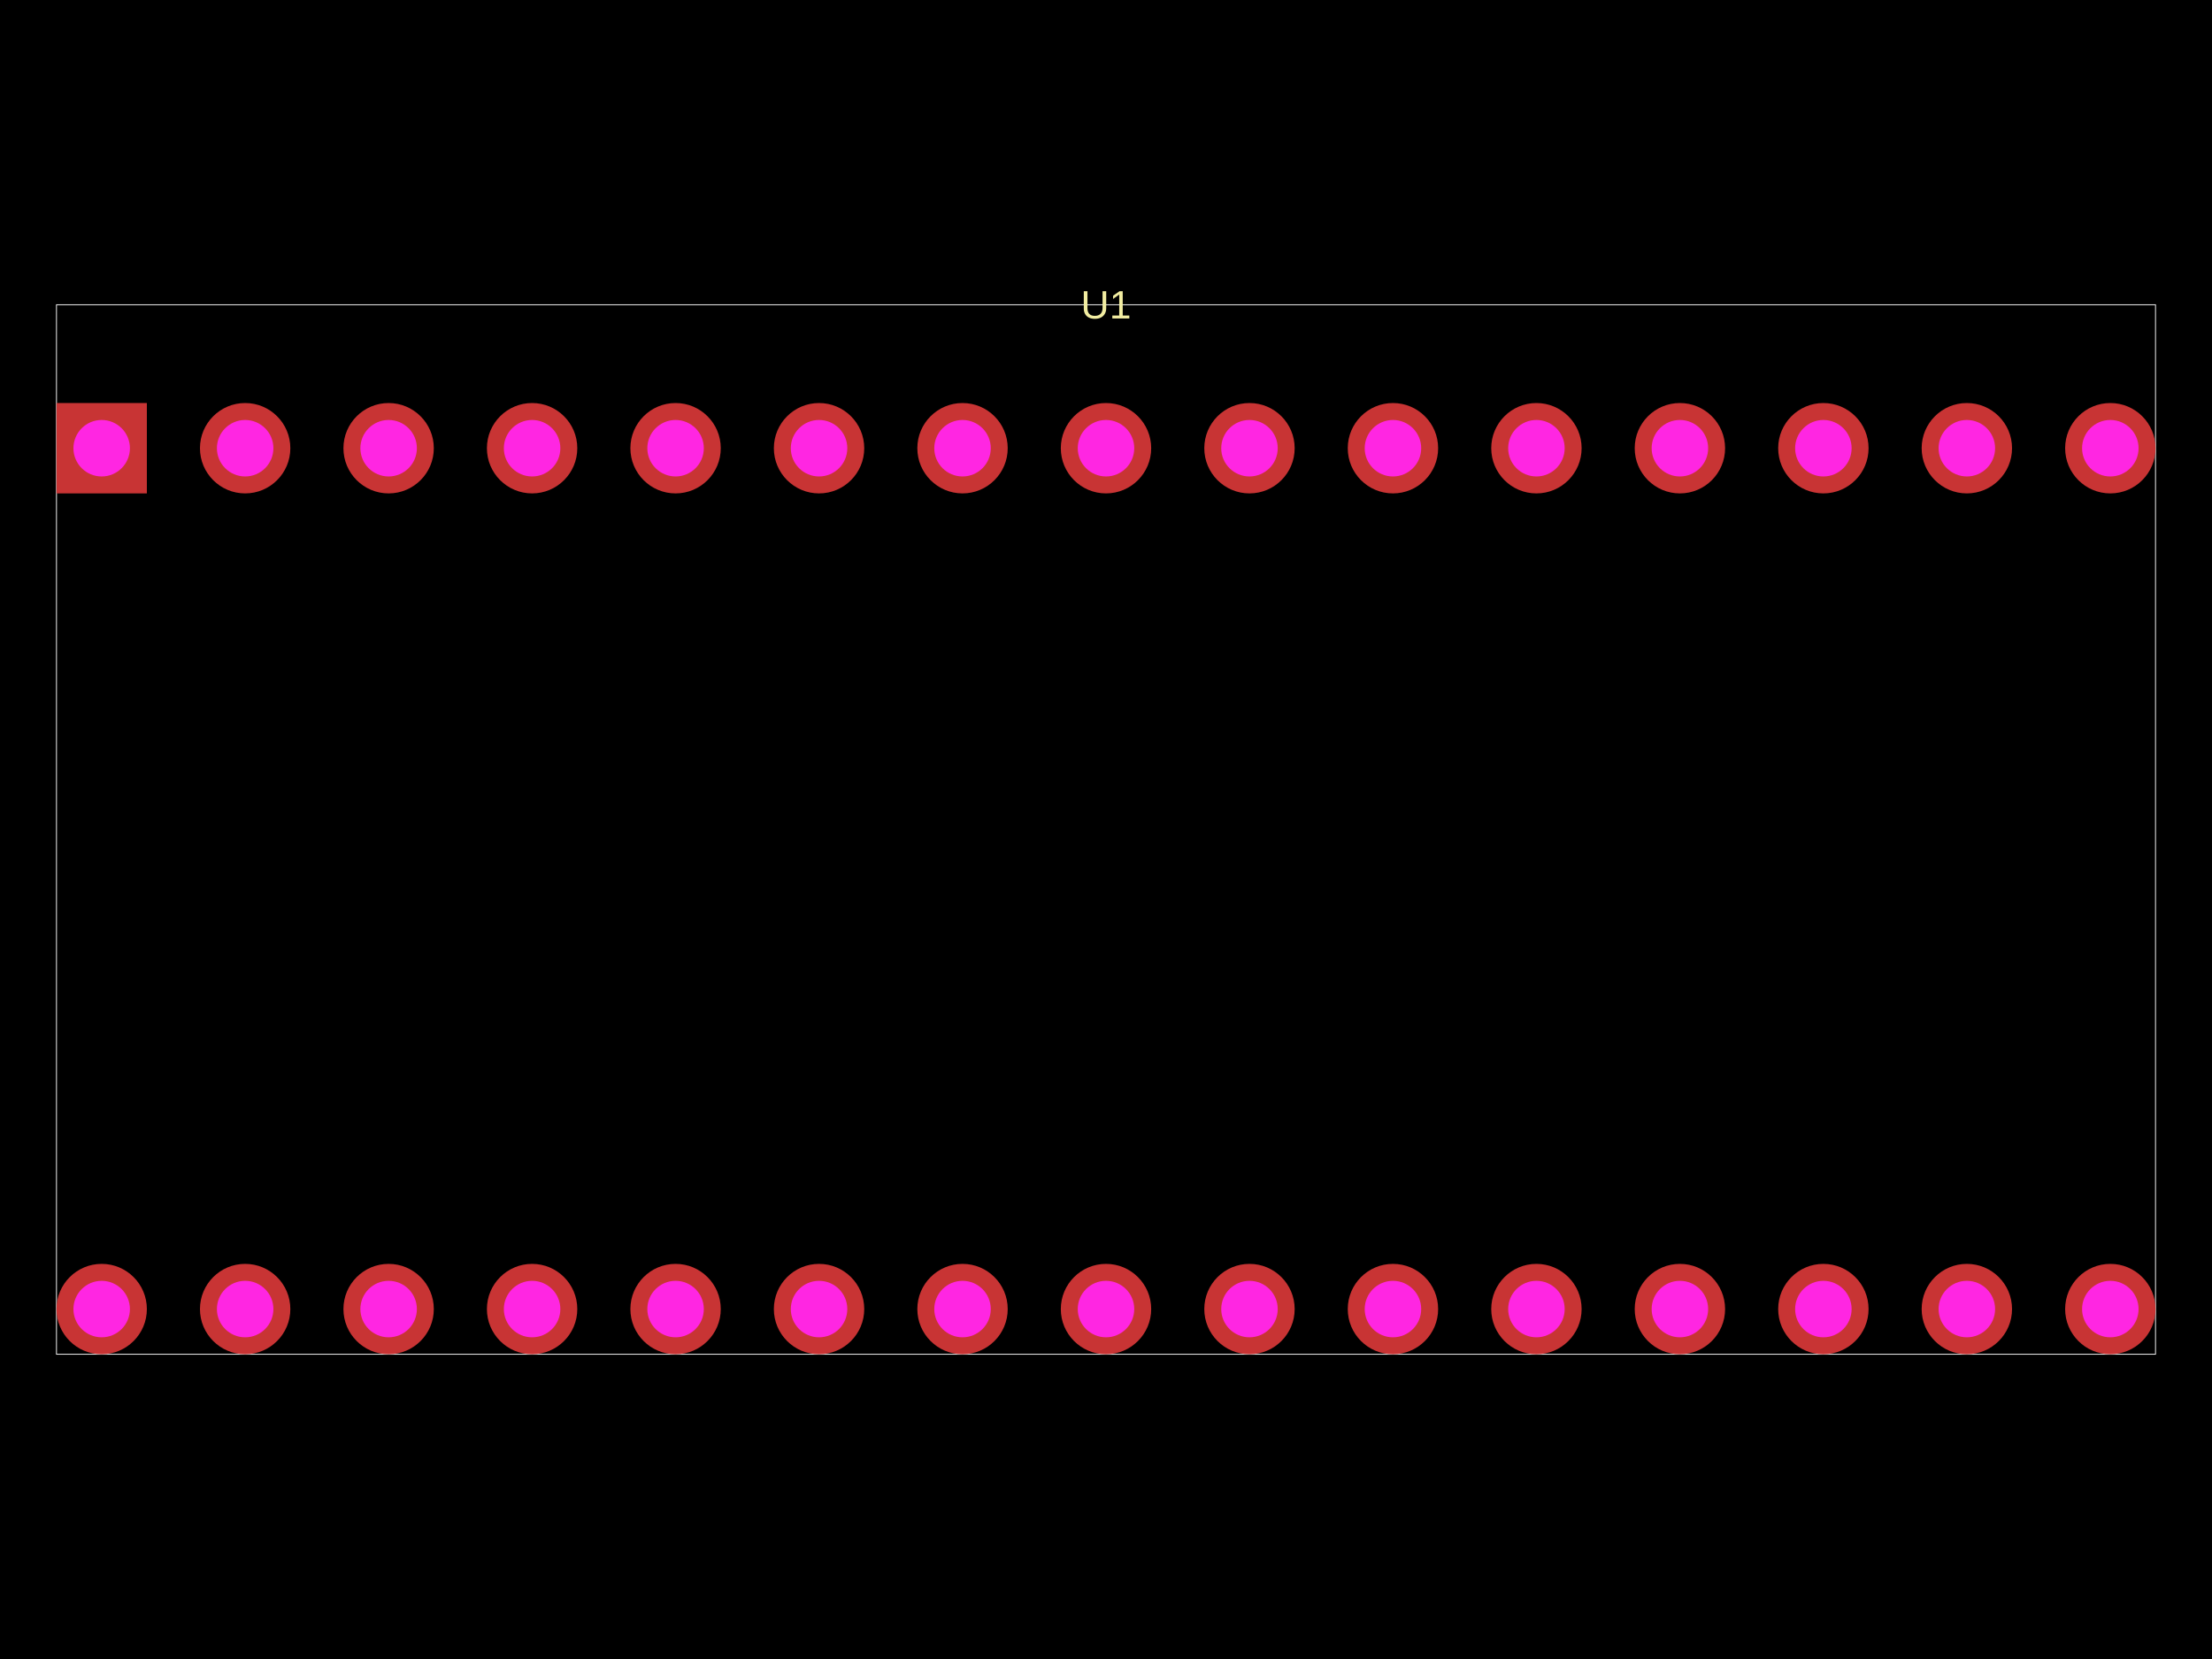
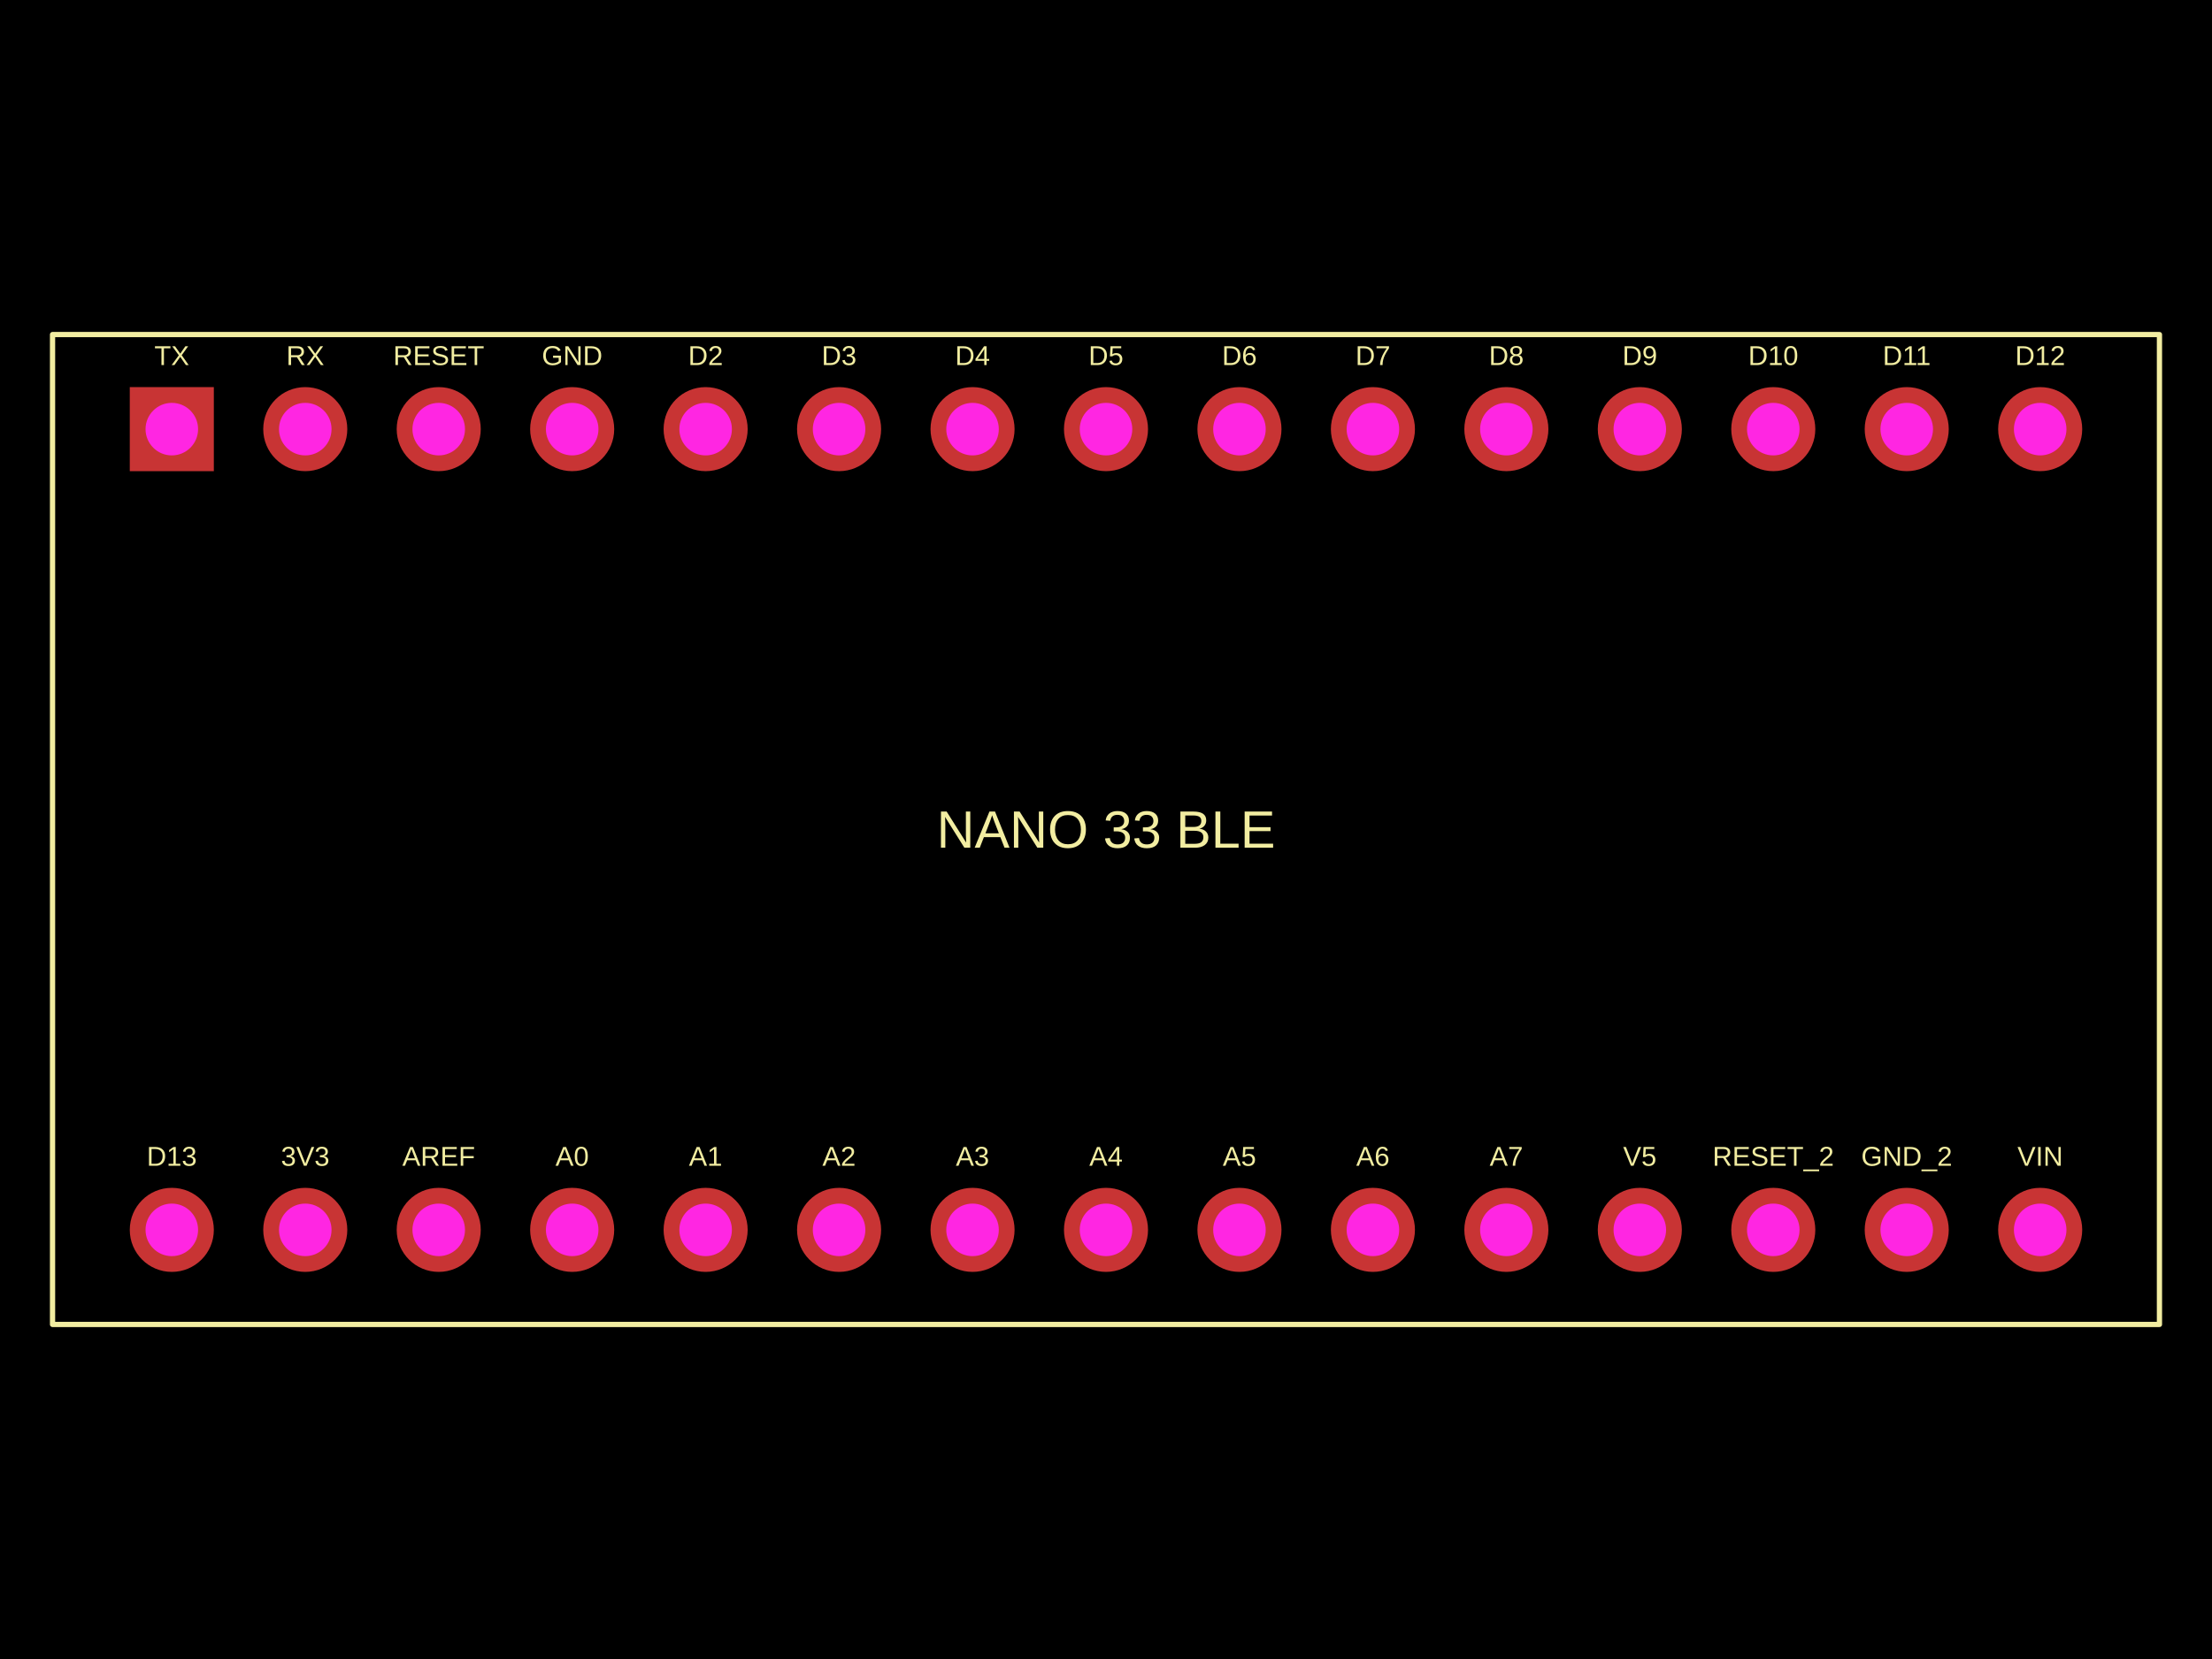
- <svg xmlns="http://www.w3.org/2000/svg" width="800" height="600" data-software-used-string="@tscircuit/core@0.0.1565">
+ <svg xmlns="http://www.w3.org/2000/svg" width="800" height="600" data-software-used-string="@tscircuit/core@0.0.1580">
  <style />
  <rect class="boundary" x="0" y="0" fill="#000" width="800" height="600" data-type="pcb_background" data-pcb-layer="global" />
-   <rect class="pcb-boundary" fill="none" stroke="#fff" stroke-width="0.3" x="20.429" y="110.215" width="759.142" height="379.571" data-type="pcb_boundary" data-pcb-layer="global" />
-   <text x="0" y="0" dx="0" dy="0" fill="#f2eda1" font-family="Arial, sans-serif" font-size="14.3" text-anchor="middle" dominant-baseline="central" transform="matrix(1,0,0,1,400,110.2145)" class="pcb-silkscreen-text pcb-silkscreen-top" data-pcb-silkscreen-text-id="pcb_silkscreen_text_0" stroke="none" data-type="pcb_silkscreen_text" data-pcb-layer="top">U1</text>
+   <rect class="pcb-boundary" fill="none" stroke="#fff" stroke-width="0.3" x="19.002" y="120.998" width="761.995" height="358.005" data-type="pcb_boundary" data-pcb-layer="global" />
+   <text x="0" y="0" dx="0" dy="0" fill="#f2eda1" font-family="Arial, sans-serif" font-size="9.881" text-anchor="middle" dominant-baseline="central" transform="matrix(1,0,0,1,62.13777,128.5986)" class="pcb-silkscreen-text pcb-silkscreen-top" data-pcb-silkscreen-text-id="pcb_silkscreen_text_0" stroke="none" data-type="pcb_silkscreen_text" data-pcb-layer="top">TX</text>
+   <text x="0" y="0" dx="0" dy="0" fill="#f2eda1" font-family="Arial, sans-serif" font-size="9.881" text-anchor="middle" dominant-baseline="central" transform="matrix(1,0,0,1,110.4038,128.5986)" class="pcb-silkscreen-text pcb-silkscreen-top" data-pcb-silkscreen-text-id="pcb_silkscreen_text_1" stroke="none" data-type="pcb_silkscreen_text" data-pcb-layer="top">RX</text>
+   <text x="0" y="0" dx="0" dy="0" fill="#f2eda1" font-family="Arial, sans-serif" font-size="9.881" text-anchor="middle" dominant-baseline="central" transform="matrix(1,0,0,1,158.6698,128.5986)" class="pcb-silkscreen-text pcb-silkscreen-top" data-pcb-silkscreen-text-id="pcb_silkscreen_text_2" stroke="none" data-type="pcb_silkscreen_text" data-pcb-layer="top">RESET</text>
+   <text x="0" y="0" dx="0" dy="0" fill="#f2eda1" font-family="Arial, sans-serif" font-size="9.881" text-anchor="middle" dominant-baseline="central" transform="matrix(1,0,0,1,206.9359,128.5986)" class="pcb-silkscreen-text pcb-silkscreen-top" data-pcb-silkscreen-text-id="pcb_silkscreen_text_3" stroke="none" data-type="pcb_silkscreen_text" data-pcb-layer="top">GND</text>
+   <text x="0" y="0" dx="0" dy="0" fill="#f2eda1" font-family="Arial, sans-serif" font-size="9.881" text-anchor="middle" dominant-baseline="central" transform="matrix(1,0,0,1,255.2019,128.5986)" class="pcb-silkscreen-text pcb-silkscreen-top" data-pcb-silkscreen-text-id="pcb_silkscreen_text_4" stroke="none" data-type="pcb_silkscreen_text" data-pcb-layer="top">D2</text>
+   <text x="0" y="0" dx="0" dy="0" fill="#f2eda1" font-family="Arial, sans-serif" font-size="9.881" text-anchor="middle" dominant-baseline="central" transform="matrix(1,0,0,1,303.4679,128.5986)" class="pcb-silkscreen-text pcb-silkscreen-top" data-pcb-silkscreen-text-id="pcb_silkscreen_text_5" stroke="none" data-type="pcb_silkscreen_text" data-pcb-layer="top">D3</text>
+   <text x="0" y="0" dx="0" dy="0" fill="#f2eda1" font-family="Arial, sans-serif" font-size="9.881" text-anchor="middle" dominant-baseline="central" transform="matrix(1,0,0,1,351.734,128.5986)" class="pcb-silkscreen-text pcb-silkscreen-top" data-pcb-silkscreen-text-id="pcb_silkscreen_text_6" stroke="none" data-type="pcb_silkscreen_text" data-pcb-layer="top">D4</text>
+   <text x="0" y="0" dx="0" dy="0" fill="#f2eda1" font-family="Arial, sans-serif" font-size="9.881" text-anchor="middle" dominant-baseline="central" transform="matrix(1,0,0,1,400,128.5986)" class="pcb-silkscreen-text pcb-silkscreen-top" data-pcb-silkscreen-text-id="pcb_silkscreen_text_7" stroke="none" data-type="pcb_silkscreen_text" data-pcb-layer="top">D5</text>
+   <text x="0" y="0" dx="0" dy="0" fill="#f2eda1" font-family="Arial, sans-serif" font-size="9.881" text-anchor="middle" dominant-baseline="central" transform="matrix(1,0,0,1,448.266,128.5986)" class="pcb-silkscreen-text pcb-silkscreen-top" data-pcb-silkscreen-text-id="pcb_silkscreen_text_8" stroke="none" data-type="pcb_silkscreen_text" data-pcb-layer="top">D6</text>
+   <text x="0" y="0" dx="0" dy="0" fill="#f2eda1" font-family="Arial, sans-serif" font-size="9.881" text-anchor="middle" dominant-baseline="central" transform="matrix(1,0,0,1,496.5321,128.5986)" class="pcb-silkscreen-text pcb-silkscreen-top" data-pcb-silkscreen-text-id="pcb_silkscreen_text_9" stroke="none" data-type="pcb_silkscreen_text" data-pcb-layer="top">D7</text>
+   <text x="0" y="0" dx="0" dy="0" fill="#f2eda1" font-family="Arial, sans-serif" font-size="9.881" text-anchor="middle" dominant-baseline="central" transform="matrix(1,0,0,1,544.7981,128.5986)" class="pcb-silkscreen-text pcb-silkscreen-top" data-pcb-silkscreen-text-id="pcb_silkscreen_text_10" stroke="none" data-type="pcb_silkscreen_text" data-pcb-layer="top">D8</text>
+   <text x="0" y="0" dx="0" dy="0" fill="#f2eda1" font-family="Arial, sans-serif" font-size="9.881" text-anchor="middle" dominant-baseline="central" transform="matrix(1,0,0,1,593.0641,128.5986)" class="pcb-silkscreen-text pcb-silkscreen-top" data-pcb-silkscreen-text-id="pcb_silkscreen_text_11" stroke="none" data-type="pcb_silkscreen_text" data-pcb-layer="top">D9</text>
+   <text x="0" y="0" dx="0" dy="0" fill="#f2eda1" font-family="Arial, sans-serif" font-size="9.881" text-anchor="middle" dominant-baseline="central" transform="matrix(1,0,0,1,641.3302,128.5986)" class="pcb-silkscreen-text pcb-silkscreen-top" data-pcb-silkscreen-text-id="pcb_silkscreen_text_12" stroke="none" data-type="pcb_silkscreen_text" data-pcb-layer="top">D10</text>
+   <text x="0" y="0" dx="0" dy="0" fill="#f2eda1" font-family="Arial, sans-serif" font-size="9.881" text-anchor="middle" dominant-baseline="central" transform="matrix(1,0,0,1,689.5962,128.5986)" class="pcb-silkscreen-text pcb-silkscreen-top" data-pcb-silkscreen-text-id="pcb_silkscreen_text_13" stroke="none" data-type="pcb_silkscreen_text" data-pcb-layer="top">D11</text>
+   <text x="0" y="0" dx="0" dy="0" fill="#f2eda1" font-family="Arial, sans-serif" font-size="9.881" text-anchor="middle" dominant-baseline="central" transform="matrix(1,0,0,1,737.8622,128.5986)" class="pcb-silkscreen-text pcb-silkscreen-top" data-pcb-silkscreen-text-id="pcb_silkscreen_text_14" stroke="none" data-type="pcb_silkscreen_text" data-pcb-layer="top">D12</text>
+   <text x="0" y="0" dx="0" dy="0" fill="#f2eda1" font-family="Arial, sans-serif" font-size="9.881" text-anchor="middle" dominant-baseline="central" transform="matrix(1,0,0,1,62.13777,418.1948)" class="pcb-silkscreen-text pcb-silkscreen-top" data-pcb-silkscreen-text-id="pcb_silkscreen_text_15" stroke="none" data-type="pcb_silkscreen_text" data-pcb-layer="top">D13</text>
+   <text x="0" y="0" dx="0" dy="0" fill="#f2eda1" font-family="Arial, sans-serif" font-size="9.881" text-anchor="middle" dominant-baseline="central" transform="matrix(1,0,0,1,110.4038,418.1948)" class="pcb-silkscreen-text pcb-silkscreen-top" data-pcb-silkscreen-text-id="pcb_silkscreen_text_16" stroke="none" data-type="pcb_silkscreen_text" data-pcb-layer="top">3V3</text>
+   <text x="0" y="0" dx="0" dy="0" fill="#f2eda1" font-family="Arial, sans-serif" font-size="9.881" text-anchor="middle" dominant-baseline="central" transform="matrix(1,0,0,1,158.6698,418.1948)" class="pcb-silkscreen-text pcb-silkscreen-top" data-pcb-silkscreen-text-id="pcb_silkscreen_text_17" stroke="none" data-type="pcb_silkscreen_text" data-pcb-layer="top">AREF</text>
+   <text x="0" y="0" dx="0" dy="0" fill="#f2eda1" font-family="Arial, sans-serif" font-size="9.881" text-anchor="middle" dominant-baseline="central" transform="matrix(1,0,0,1,206.9359,418.1948)" class="pcb-silkscreen-text pcb-silkscreen-top" data-pcb-silkscreen-text-id="pcb_silkscreen_text_18" stroke="none" data-type="pcb_silkscreen_text" data-pcb-layer="top">A0</text>
+   <text x="0" y="0" dx="0" dy="0" fill="#f2eda1" font-family="Arial, sans-serif" font-size="9.881" text-anchor="middle" dominant-baseline="central" transform="matrix(1,0,0,1,255.2019,418.1948)" class="pcb-silkscreen-text pcb-silkscreen-top" data-pcb-silkscreen-text-id="pcb_silkscreen_text_19" stroke="none" data-type="pcb_silkscreen_text" data-pcb-layer="top">A1</text>
+   <text x="0" y="0" dx="0" dy="0" fill="#f2eda1" font-family="Arial, sans-serif" font-size="9.881" text-anchor="middle" dominant-baseline="central" transform="matrix(1,0,0,1,303.4679,418.1948)" class="pcb-silkscreen-text pcb-silkscreen-top" data-pcb-silkscreen-text-id="pcb_silkscreen_text_20" stroke="none" data-type="pcb_silkscreen_text" data-pcb-layer="top">A2</text>
+   <text x="0" y="0" dx="0" dy="0" fill="#f2eda1" font-family="Arial, sans-serif" font-size="9.881" text-anchor="middle" dominant-baseline="central" transform="matrix(1,0,0,1,351.734,418.1948)" class="pcb-silkscreen-text pcb-silkscreen-top" data-pcb-silkscreen-text-id="pcb_silkscreen_text_21" stroke="none" data-type="pcb_silkscreen_text" data-pcb-layer="top">A3</text>
+   <text x="0" y="0" dx="0" dy="0" fill="#f2eda1" font-family="Arial, sans-serif" font-size="9.881" text-anchor="middle" dominant-baseline="central" transform="matrix(1,0,0,1,400,418.1948)" class="pcb-silkscreen-text pcb-silkscreen-top" data-pcb-silkscreen-text-id="pcb_silkscreen_text_22" stroke="none" data-type="pcb_silkscreen_text" data-pcb-layer="top">A4</text>
+   <text x="0" y="0" dx="0" dy="0" fill="#f2eda1" font-family="Arial, sans-serif" font-size="9.881" text-anchor="middle" dominant-baseline="central" transform="matrix(1,0,0,1,448.266,418.1948)" class="pcb-silkscreen-text pcb-silkscreen-top" data-pcb-silkscreen-text-id="pcb_silkscreen_text_23" stroke="none" data-type="pcb_silkscreen_text" data-pcb-layer="top">A5</text>
+   <text x="0" y="0" dx="0" dy="0" fill="#f2eda1" font-family="Arial, sans-serif" font-size="9.881" text-anchor="middle" dominant-baseline="central" transform="matrix(1,0,0,1,496.5321,418.1948)" class="pcb-silkscreen-text pcb-silkscreen-top" data-pcb-silkscreen-text-id="pcb_silkscreen_text_24" stroke="none" data-type="pcb_silkscreen_text" data-pcb-layer="top">A6</text>
+   <text x="0" y="0" dx="0" dy="0" fill="#f2eda1" font-family="Arial, sans-serif" font-size="9.881" text-anchor="middle" dominant-baseline="central" transform="matrix(1,0,0,1,544.7981,418.1948)" class="pcb-silkscreen-text pcb-silkscreen-top" data-pcb-silkscreen-text-id="pcb_silkscreen_text_25" stroke="none" data-type="pcb_silkscreen_text" data-pcb-layer="top">A7</text>
+   <text x="0" y="0" dx="0" dy="0" fill="#f2eda1" font-family="Arial, sans-serif" font-size="9.881" text-anchor="middle" dominant-baseline="central" transform="matrix(1,0,0,1,593.0641,418.1948)" class="pcb-silkscreen-text pcb-silkscreen-top" data-pcb-silkscreen-text-id="pcb_silkscreen_text_26" stroke="none" data-type="pcb_silkscreen_text" data-pcb-layer="top">V5</text>
+   <text x="0" y="0" dx="0" dy="0" fill="#f2eda1" font-family="Arial, sans-serif" font-size="9.881" text-anchor="middle" dominant-baseline="central" transform="matrix(1,0,0,1,641.3302,418.1948)" class="pcb-silkscreen-text pcb-silkscreen-top" data-pcb-silkscreen-text-id="pcb_silkscreen_text_27" stroke="none" data-type="pcb_silkscreen_text" data-pcb-layer="top">RESET_2</text>
+   <text x="0" y="0" dx="0" dy="0" fill="#f2eda1" font-family="Arial, sans-serif" font-size="9.881" text-anchor="middle" dominant-baseline="central" transform="matrix(1,0,0,1,689.5962,418.1948)" class="pcb-silkscreen-text pcb-silkscreen-top" data-pcb-silkscreen-text-id="pcb_silkscreen_text_28" stroke="none" data-type="pcb_silkscreen_text" data-pcb-layer="top">GND_2</text>
+   <text x="0" y="0" dx="0" dy="0" fill="#f2eda1" font-family="Arial, sans-serif" font-size="9.881" text-anchor="middle" dominant-baseline="central" transform="matrix(1,0,0,1,737.8622,418.1948)" class="pcb-silkscreen-text pcb-silkscreen-top" data-pcb-silkscreen-text-id="pcb_silkscreen_text_29" stroke="none" data-type="pcb_silkscreen_text" data-pcb-layer="top">VIN</text>
+   <path class="pcb-silkscreen pcb-silkscreen-top" d="M 19.002 479.002 L 780.998 479.002 L 780.998 120.998 L 19.002 120.998 L 19.002 479.002 Z" fill="none" stroke="#f2eda1" stroke-width="1.9" stroke-linecap="round" stroke-linejoin="round" data-pcb-component-id="pcb_component_0" data-pcb-silkscreen-path-id="pcb_silkscreen_path_0" data-type="pcb_silkscreen_path" data-pcb-layer="top" />
+   <text x="0" y="0" dx="0" dy="0" fill="#f2eda1" font-family="Arial, sans-serif" font-size="19.002" text-anchor="middle" dominant-baseline="central" transform="matrix(1,0,0,1,400,300)" class="pcb-silkscreen-text pcb-silkscreen-top" data-pcb-silkscreen-text-id="pcb_silkscreen_text_30" stroke="none" data-type="pcb_silkscreen_text" data-pcb-layer="top">NANO 33 BLE</text>
  <g data-type="pcb_plated_hole" data-pcb-layer="through" data-pad-name="U1.TX">
-     <rect class="pcb-hole-outer-pad" fill="rgb(200, 52, 52)" x="20.429" y="145.761" width="32.686" height="32.686" data-type="pcb_plated_hole" data-pcb-layer="top" />
-     <circle class="pcb-hole-inner" fill="#FF26E2" cx="36.772" cy="162.104" r="10.215" data-type="pcb_plated_hole_drill" data-pcb-layer="drill" />
+     <rect class="pcb-hole-outer-pad" fill="rgb(200, 52, 52)" x="46.936" y="140" width="30.404" height="30.404" data-type="pcb_plated_hole" data-pcb-layer="top" />
+     <circle class="pcb-hole-inner" fill="#FF26E2" cx="62.138" cy="155.202" r="9.501" data-type="pcb_plated_hole_drill" data-pcb-layer="drill" />
  </g>
  <g data-type="pcb_plated_hole" data-pcb-layer="through" data-pad-name="U1.RX">
-     <circle class="pcb-hole-outer" fill="rgb(200, 52, 52)" cx="88.662" cy="162.104" r="16.343" data-type="pcb_plated_hole" data-pcb-layer="top" />
-     <circle class="pcb-hole-inner" fill="#FF26E2" cx="88.662" cy="162.104" r="10.215" data-type="pcb_plated_hole_drill" data-pcb-layer="drill" />
+     <circle class="pcb-hole-outer" fill="rgb(200, 52, 52)" cx="110.404" cy="155.202" r="15.202" data-type="pcb_plated_hole" data-pcb-layer="top" />
+     <circle class="pcb-hole-inner" fill="#FF26E2" cx="110.404" cy="155.202" r="9.501" data-type="pcb_plated_hole_drill" data-pcb-layer="drill" />
  </g>
  <g data-type="pcb_plated_hole" data-pcb-layer="through" data-pad-name="U1.RESET">
-     <circle class="pcb-hole-outer" fill="rgb(200, 52, 52)" cx="140.552" cy="162.104" r="16.343" data-type="pcb_plated_hole" data-pcb-layer="top" />
-     <circle class="pcb-hole-inner" fill="#FF26E2" cx="140.552" cy="162.104" r="10.215" data-type="pcb_plated_hole_drill" data-pcb-layer="drill" />
+     <circle class="pcb-hole-outer" fill="rgb(200, 52, 52)" cx="158.67" cy="155.202" r="15.202" data-type="pcb_plated_hole" data-pcb-layer="top" />
+     <circle class="pcb-hole-inner" fill="#FF26E2" cx="158.67" cy="155.202" r="9.501" data-type="pcb_plated_hole_drill" data-pcb-layer="drill" />
  </g>
  <g data-type="pcb_plated_hole" data-pcb-layer="through" data-pad-name="U1.GND">
-     <circle class="pcb-hole-outer" fill="rgb(200, 52, 52)" cx="192.441" cy="162.104" r="16.343" data-type="pcb_plated_hole" data-pcb-layer="top" />
-     <circle class="pcb-hole-inner" fill="#FF26E2" cx="192.441" cy="162.104" r="10.215" data-type="pcb_plated_hole_drill" data-pcb-layer="drill" />
+     <circle class="pcb-hole-outer" fill="rgb(200, 52, 52)" cx="206.936" cy="155.202" r="15.202" data-type="pcb_plated_hole" data-pcb-layer="top" />
+     <circle class="pcb-hole-inner" fill="#FF26E2" cx="206.936" cy="155.202" r="9.501" data-type="pcb_plated_hole_drill" data-pcb-layer="drill" />
  </g>
  <g data-type="pcb_plated_hole" data-pcb-layer="through" data-pad-name="U1.D2">
-     <circle class="pcb-hole-outer" fill="rgb(200, 52, 52)" cx="244.331" cy="162.104" r="16.343" data-type="pcb_plated_hole" data-pcb-layer="top" />
-     <circle class="pcb-hole-inner" fill="#FF26E2" cx="244.331" cy="162.104" r="10.215" data-type="pcb_plated_hole_drill" data-pcb-layer="drill" />
+     <circle class="pcb-hole-outer" fill="rgb(200, 52, 52)" cx="255.202" cy="155.202" r="15.202" data-type="pcb_plated_hole" data-pcb-layer="top" />
+     <circle class="pcb-hole-inner" fill="#FF26E2" cx="255.202" cy="155.202" r="9.501" data-type="pcb_plated_hole_drill" data-pcb-layer="drill" />
  </g>
  <g data-type="pcb_plated_hole" data-pcb-layer="through" data-pad-name="U1.D3">
-     <circle class="pcb-hole-outer" fill="rgb(200, 52, 52)" cx="296.221" cy="162.104" r="16.343" data-type="pcb_plated_hole" data-pcb-layer="top" />
-     <circle class="pcb-hole-inner" fill="#FF26E2" cx="296.221" cy="162.104" r="10.215" data-type="pcb_plated_hole_drill" data-pcb-layer="drill" />
+     <circle class="pcb-hole-outer" fill="rgb(200, 52, 52)" cx="303.468" cy="155.202" r="15.202" data-type="pcb_plated_hole" data-pcb-layer="top" />
+     <circle class="pcb-hole-inner" fill="#FF26E2" cx="303.468" cy="155.202" r="9.501" data-type="pcb_plated_hole_drill" data-pcb-layer="drill" />
  </g>
  <g data-type="pcb_plated_hole" data-pcb-layer="through" data-pad-name="U1.D4">
-     <circle class="pcb-hole-outer" fill="rgb(200, 52, 52)" cx="348.11" cy="162.104" r="16.343" data-type="pcb_plated_hole" data-pcb-layer="top" />
-     <circle class="pcb-hole-inner" fill="#FF26E2" cx="348.11" cy="162.104" r="10.215" data-type="pcb_plated_hole_drill" data-pcb-layer="drill" />
+     <circle class="pcb-hole-outer" fill="rgb(200, 52, 52)" cx="351.734" cy="155.202" r="15.202" data-type="pcb_plated_hole" data-pcb-layer="top" />
+     <circle class="pcb-hole-inner" fill="#FF26E2" cx="351.734" cy="155.202" r="9.501" data-type="pcb_plated_hole_drill" data-pcb-layer="drill" />
  </g>
  <g data-type="pcb_plated_hole" data-pcb-layer="through" data-pad-name="U1.D5">
-     <circle class="pcb-hole-outer" fill="rgb(200, 52, 52)" cx="400" cy="162.104" r="16.343" data-type="pcb_plated_hole" data-pcb-layer="top" />
-     <circle class="pcb-hole-inner" fill="#FF26E2" cx="400" cy="162.104" r="10.215" data-type="pcb_plated_hole_drill" data-pcb-layer="drill" />
+     <circle class="pcb-hole-outer" fill="rgb(200, 52, 52)" cx="400" cy="155.202" r="15.202" data-type="pcb_plated_hole" data-pcb-layer="top" />
+     <circle class="pcb-hole-inner" fill="#FF26E2" cx="400" cy="155.202" r="9.501" data-type="pcb_plated_hole_drill" data-pcb-layer="drill" />
  </g>
  <g data-type="pcb_plated_hole" data-pcb-layer="through" data-pad-name="U1.D6">
-     <circle class="pcb-hole-outer" fill="rgb(200, 52, 52)" cx="451.89" cy="162.104" r="16.343" data-type="pcb_plated_hole" data-pcb-layer="top" />
-     <circle class="pcb-hole-inner" fill="#FF26E2" cx="451.89" cy="162.104" r="10.215" data-type="pcb_plated_hole_drill" data-pcb-layer="drill" />
+     <circle class="pcb-hole-outer" fill="rgb(200, 52, 52)" cx="448.266" cy="155.202" r="15.202" data-type="pcb_plated_hole" data-pcb-layer="top" />
+     <circle class="pcb-hole-inner" fill="#FF26E2" cx="448.266" cy="155.202" r="9.501" data-type="pcb_plated_hole_drill" data-pcb-layer="drill" />
  </g>
  <g data-type="pcb_plated_hole" data-pcb-layer="through" data-pad-name="U1.D7">
-     <circle class="pcb-hole-outer" fill="rgb(200, 52, 52)" cx="503.779" cy="162.104" r="16.343" data-type="pcb_plated_hole" data-pcb-layer="top" />
-     <circle class="pcb-hole-inner" fill="#FF26E2" cx="503.779" cy="162.104" r="10.215" data-type="pcb_plated_hole_drill" data-pcb-layer="drill" />
+     <circle class="pcb-hole-outer" fill="rgb(200, 52, 52)" cx="496.532" cy="155.202" r="15.202" data-type="pcb_plated_hole" data-pcb-layer="top" />
+     <circle class="pcb-hole-inner" fill="#FF26E2" cx="496.532" cy="155.202" r="9.501" data-type="pcb_plated_hole_drill" data-pcb-layer="drill" />
  </g>
  <g data-type="pcb_plated_hole" data-pcb-layer="through" data-pad-name="U1.D8">
-     <circle class="pcb-hole-outer" fill="rgb(200, 52, 52)" cx="555.669" cy="162.104" r="16.343" data-type="pcb_plated_hole" data-pcb-layer="top" />
-     <circle class="pcb-hole-inner" fill="#FF26E2" cx="555.669" cy="162.104" r="10.215" data-type="pcb_plated_hole_drill" data-pcb-layer="drill" />
+     <circle class="pcb-hole-outer" fill="rgb(200, 52, 52)" cx="544.798" cy="155.202" r="15.202" data-type="pcb_plated_hole" data-pcb-layer="top" />
+     <circle class="pcb-hole-inner" fill="#FF26E2" cx="544.798" cy="155.202" r="9.501" data-type="pcb_plated_hole_drill" data-pcb-layer="drill" />
  </g>
  <g data-type="pcb_plated_hole" data-pcb-layer="through" data-pad-name="U1.D9">
-     <circle class="pcb-hole-outer" fill="rgb(200, 52, 52)" cx="607.559" cy="162.104" r="16.343" data-type="pcb_plated_hole" data-pcb-layer="top" />
-     <circle class="pcb-hole-inner" fill="#FF26E2" cx="607.559" cy="162.104" r="10.215" data-type="pcb_plated_hole_drill" data-pcb-layer="drill" />
+     <circle class="pcb-hole-outer" fill="rgb(200, 52, 52)" cx="593.064" cy="155.202" r="15.202" data-type="pcb_plated_hole" data-pcb-layer="top" />
+     <circle class="pcb-hole-inner" fill="#FF26E2" cx="593.064" cy="155.202" r="9.501" data-type="pcb_plated_hole_drill" data-pcb-layer="drill" />
  </g>
  <g data-type="pcb_plated_hole" data-pcb-layer="through" data-pad-name="U1.D10">
-     <circle class="pcb-hole-outer" fill="rgb(200, 52, 52)" cx="659.448" cy="162.104" r="16.343" data-type="pcb_plated_hole" data-pcb-layer="top" />
-     <circle class="pcb-hole-inner" fill="#FF26E2" cx="659.448" cy="162.104" r="10.215" data-type="pcb_plated_hole_drill" data-pcb-layer="drill" />
+     <circle class="pcb-hole-outer" fill="rgb(200, 52, 52)" cx="641.33" cy="155.202" r="15.202" data-type="pcb_plated_hole" data-pcb-layer="top" />
+     <circle class="pcb-hole-inner" fill="#FF26E2" cx="641.33" cy="155.202" r="9.501" data-type="pcb_plated_hole_drill" data-pcb-layer="drill" />
  </g>
  <g data-type="pcb_plated_hole" data-pcb-layer="through" data-pad-name="U1.D11">
-     <circle class="pcb-hole-outer" fill="rgb(200, 52, 52)" cx="711.338" cy="162.104" r="16.343" data-type="pcb_plated_hole" data-pcb-layer="top" />
-     <circle class="pcb-hole-inner" fill="#FF26E2" cx="711.338" cy="162.104" r="10.215" data-type="pcb_plated_hole_drill" data-pcb-layer="drill" />
+     <circle class="pcb-hole-outer" fill="rgb(200, 52, 52)" cx="689.596" cy="155.202" r="15.202" data-type="pcb_plated_hole" data-pcb-layer="top" />
+     <circle class="pcb-hole-inner" fill="#FF26E2" cx="689.596" cy="155.202" r="9.501" data-type="pcb_plated_hole_drill" data-pcb-layer="drill" />
  </g>
  <g data-type="pcb_plated_hole" data-pcb-layer="through" data-pad-name="U1.D12">
-     <circle class="pcb-hole-outer" fill="rgb(200, 52, 52)" cx="763.228" cy="162.104" r="16.343" data-type="pcb_plated_hole" data-pcb-layer="top" />
-     <circle class="pcb-hole-inner" fill="#FF26E2" cx="763.228" cy="162.104" r="10.215" data-type="pcb_plated_hole_drill" data-pcb-layer="drill" />
+     <circle class="pcb-hole-outer" fill="rgb(200, 52, 52)" cx="737.862" cy="155.202" r="15.202" data-type="pcb_plated_hole" data-pcb-layer="top" />
+     <circle class="pcb-hole-inner" fill="#FF26E2" cx="737.862" cy="155.202" r="9.501" data-type="pcb_plated_hole_drill" data-pcb-layer="drill" />
  </g>
  <g data-type="pcb_plated_hole" data-pcb-layer="through" data-pad-name="U1.D13">
-     <circle class="pcb-hole-outer" fill="rgb(200, 52, 52)" cx="36.772" cy="473.442" r="16.343" data-type="pcb_plated_hole" data-pcb-layer="top" />
-     <circle class="pcb-hole-inner" fill="#FF26E2" cx="36.772" cy="473.442" r="10.215" data-type="pcb_plated_hole_drill" data-pcb-layer="drill" />
+     <circle class="pcb-hole-outer" fill="rgb(200, 52, 52)" cx="62.138" cy="444.798" r="15.202" data-type="pcb_plated_hole" data-pcb-layer="top" />
+     <circle class="pcb-hole-inner" fill="#FF26E2" cx="62.138" cy="444.798" r="9.501" data-type="pcb_plated_hole_drill" data-pcb-layer="drill" />
  </g>
  <g data-type="pcb_plated_hole" data-pcb-layer="through" data-pad-name="U1.3V3">
-     <circle class="pcb-hole-outer" fill="rgb(200, 52, 52)" cx="88.662" cy="473.442" r="16.343" data-type="pcb_plated_hole" data-pcb-layer="top" />
-     <circle class="pcb-hole-inner" fill="#FF26E2" cx="88.662" cy="473.442" r="10.215" data-type="pcb_plated_hole_drill" data-pcb-layer="drill" />
+     <circle class="pcb-hole-outer" fill="rgb(200, 52, 52)" cx="110.404" cy="444.798" r="15.202" data-type="pcb_plated_hole" data-pcb-layer="top" />
+     <circle class="pcb-hole-inner" fill="#FF26E2" cx="110.404" cy="444.798" r="9.501" data-type="pcb_plated_hole_drill" data-pcb-layer="drill" />
  </g>
  <g data-type="pcb_plated_hole" data-pcb-layer="through" data-pad-name="U1.AREF">
-     <circle class="pcb-hole-outer" fill="rgb(200, 52, 52)" cx="140.552" cy="473.442" r="16.343" data-type="pcb_plated_hole" data-pcb-layer="top" />
-     <circle class="pcb-hole-inner" fill="#FF26E2" cx="140.552" cy="473.442" r="10.215" data-type="pcb_plated_hole_drill" data-pcb-layer="drill" />
+     <circle class="pcb-hole-outer" fill="rgb(200, 52, 52)" cx="158.67" cy="444.798" r="15.202" data-type="pcb_plated_hole" data-pcb-layer="top" />
+     <circle class="pcb-hole-inner" fill="#FF26E2" cx="158.67" cy="444.798" r="9.501" data-type="pcb_plated_hole_drill" data-pcb-layer="drill" />
  </g>
  <g data-type="pcb_plated_hole" data-pcb-layer="through" data-pad-name="U1.A0">
-     <circle class="pcb-hole-outer" fill="rgb(200, 52, 52)" cx="192.441" cy="473.442" r="16.343" data-type="pcb_plated_hole" data-pcb-layer="top" />
-     <circle class="pcb-hole-inner" fill="#FF26E2" cx="192.441" cy="473.442" r="10.215" data-type="pcb_plated_hole_drill" data-pcb-layer="drill" />
+     <circle class="pcb-hole-outer" fill="rgb(200, 52, 52)" cx="206.936" cy="444.798" r="15.202" data-type="pcb_plated_hole" data-pcb-layer="top" />
+     <circle class="pcb-hole-inner" fill="#FF26E2" cx="206.936" cy="444.798" r="9.501" data-type="pcb_plated_hole_drill" data-pcb-layer="drill" />
  </g>
  <g data-type="pcb_plated_hole" data-pcb-layer="through" data-pad-name="U1.A1">
-     <circle class="pcb-hole-outer" fill="rgb(200, 52, 52)" cx="244.331" cy="473.442" r="16.343" data-type="pcb_plated_hole" data-pcb-layer="top" />
-     <circle class="pcb-hole-inner" fill="#FF26E2" cx="244.331" cy="473.442" r="10.215" data-type="pcb_plated_hole_drill" data-pcb-layer="drill" />
+     <circle class="pcb-hole-outer" fill="rgb(200, 52, 52)" cx="255.202" cy="444.798" r="15.202" data-type="pcb_plated_hole" data-pcb-layer="top" />
+     <circle class="pcb-hole-inner" fill="#FF26E2" cx="255.202" cy="444.798" r="9.501" data-type="pcb_plated_hole_drill" data-pcb-layer="drill" />
  </g>
  <g data-type="pcb_plated_hole" data-pcb-layer="through" data-pad-name="U1.A2">
-     <circle class="pcb-hole-outer" fill="rgb(200, 52, 52)" cx="296.221" cy="473.442" r="16.343" data-type="pcb_plated_hole" data-pcb-layer="top" />
-     <circle class="pcb-hole-inner" fill="#FF26E2" cx="296.221" cy="473.442" r="10.215" data-type="pcb_plated_hole_drill" data-pcb-layer="drill" />
+     <circle class="pcb-hole-outer" fill="rgb(200, 52, 52)" cx="303.468" cy="444.798" r="15.202" data-type="pcb_plated_hole" data-pcb-layer="top" />
+     <circle class="pcb-hole-inner" fill="#FF26E2" cx="303.468" cy="444.798" r="9.501" data-type="pcb_plated_hole_drill" data-pcb-layer="drill" />
  </g>
  <g data-type="pcb_plated_hole" data-pcb-layer="through" data-pad-name="U1.A3">
-     <circle class="pcb-hole-outer" fill="rgb(200, 52, 52)" cx="348.11" cy="473.442" r="16.343" data-type="pcb_plated_hole" data-pcb-layer="top" />
-     <circle class="pcb-hole-inner" fill="#FF26E2" cx="348.11" cy="473.442" r="10.215" data-type="pcb_plated_hole_drill" data-pcb-layer="drill" />
+     <circle class="pcb-hole-outer" fill="rgb(200, 52, 52)" cx="351.734" cy="444.798" r="15.202" data-type="pcb_plated_hole" data-pcb-layer="top" />
+     <circle class="pcb-hole-inner" fill="#FF26E2" cx="351.734" cy="444.798" r="9.501" data-type="pcb_plated_hole_drill" data-pcb-layer="drill" />
  </g>
  <g data-type="pcb_plated_hole" data-pcb-layer="through" data-pad-name="U1.A4">
-     <circle class="pcb-hole-outer" fill="rgb(200, 52, 52)" cx="400" cy="473.442" r="16.343" data-type="pcb_plated_hole" data-pcb-layer="top" />
-     <circle class="pcb-hole-inner" fill="#FF26E2" cx="400" cy="473.442" r="10.215" data-type="pcb_plated_hole_drill" data-pcb-layer="drill" />
+     <circle class="pcb-hole-outer" fill="rgb(200, 52, 52)" cx="400" cy="444.798" r="15.202" data-type="pcb_plated_hole" data-pcb-layer="top" />
+     <circle class="pcb-hole-inner" fill="#FF26E2" cx="400" cy="444.798" r="9.501" data-type="pcb_plated_hole_drill" data-pcb-layer="drill" />
  </g>
  <g data-type="pcb_plated_hole" data-pcb-layer="through" data-pad-name="U1.A5">
-     <circle class="pcb-hole-outer" fill="rgb(200, 52, 52)" cx="451.89" cy="473.442" r="16.343" data-type="pcb_plated_hole" data-pcb-layer="top" />
-     <circle class="pcb-hole-inner" fill="#FF26E2" cx="451.89" cy="473.442" r="10.215" data-type="pcb_plated_hole_drill" data-pcb-layer="drill" />
+     <circle class="pcb-hole-outer" fill="rgb(200, 52, 52)" cx="448.266" cy="444.798" r="15.202" data-type="pcb_plated_hole" data-pcb-layer="top" />
+     <circle class="pcb-hole-inner" fill="#FF26E2" cx="448.266" cy="444.798" r="9.501" data-type="pcb_plated_hole_drill" data-pcb-layer="drill" />
  </g>
  <g data-type="pcb_plated_hole" data-pcb-layer="through" data-pad-name="U1.A6">
-     <circle class="pcb-hole-outer" fill="rgb(200, 52, 52)" cx="503.779" cy="473.442" r="16.343" data-type="pcb_plated_hole" data-pcb-layer="top" />
-     <circle class="pcb-hole-inner" fill="#FF26E2" cx="503.779" cy="473.442" r="10.215" data-type="pcb_plated_hole_drill" data-pcb-layer="drill" />
+     <circle class="pcb-hole-outer" fill="rgb(200, 52, 52)" cx="496.532" cy="444.798" r="15.202" data-type="pcb_plated_hole" data-pcb-layer="top" />
+     <circle class="pcb-hole-inner" fill="#FF26E2" cx="496.532" cy="444.798" r="9.501" data-type="pcb_plated_hole_drill" data-pcb-layer="drill" />
  </g>
  <g data-type="pcb_plated_hole" data-pcb-layer="through" data-pad-name="U1.A7">
-     <circle class="pcb-hole-outer" fill="rgb(200, 52, 52)" cx="555.669" cy="473.442" r="16.343" data-type="pcb_plated_hole" data-pcb-layer="top" />
-     <circle class="pcb-hole-inner" fill="#FF26E2" cx="555.669" cy="473.442" r="10.215" data-type="pcb_plated_hole_drill" data-pcb-layer="drill" />
+     <circle class="pcb-hole-outer" fill="rgb(200, 52, 52)" cx="544.798" cy="444.798" r="15.202" data-type="pcb_plated_hole" data-pcb-layer="top" />
+     <circle class="pcb-hole-inner" fill="#FF26E2" cx="544.798" cy="444.798" r="9.501" data-type="pcb_plated_hole_drill" data-pcb-layer="drill" />
  </g>
  <g data-type="pcb_plated_hole" data-pcb-layer="through" data-pad-name="U1.V5">
-     <circle class="pcb-hole-outer" fill="rgb(200, 52, 52)" cx="607.559" cy="473.442" r="16.343" data-type="pcb_plated_hole" data-pcb-layer="top" />
-     <circle class="pcb-hole-inner" fill="#FF26E2" cx="607.559" cy="473.442" r="10.215" data-type="pcb_plated_hole_drill" data-pcb-layer="drill" />
+     <circle class="pcb-hole-outer" fill="rgb(200, 52, 52)" cx="593.064" cy="444.798" r="15.202" data-type="pcb_plated_hole" data-pcb-layer="top" />
+     <circle class="pcb-hole-inner" fill="#FF26E2" cx="593.064" cy="444.798" r="9.501" data-type="pcb_plated_hole_drill" data-pcb-layer="drill" />
  </g>
  <g data-type="pcb_plated_hole" data-pcb-layer="through" data-pad-name="U1.RESET_2">
-     <circle class="pcb-hole-outer" fill="rgb(200, 52, 52)" cx="659.448" cy="473.442" r="16.343" data-type="pcb_plated_hole" data-pcb-layer="top" />
-     <circle class="pcb-hole-inner" fill="#FF26E2" cx="659.448" cy="473.442" r="10.215" data-type="pcb_plated_hole_drill" data-pcb-layer="drill" />
+     <circle class="pcb-hole-outer" fill="rgb(200, 52, 52)" cx="641.33" cy="444.798" r="15.202" data-type="pcb_plated_hole" data-pcb-layer="top" />
+     <circle class="pcb-hole-inner" fill="#FF26E2" cx="641.33" cy="444.798" r="9.501" data-type="pcb_plated_hole_drill" data-pcb-layer="drill" />
  </g>
  <g data-type="pcb_plated_hole" data-pcb-layer="through" data-pad-name="U1.GND_2">
-     <circle class="pcb-hole-outer" fill="rgb(200, 52, 52)" cx="711.338" cy="473.442" r="16.343" data-type="pcb_plated_hole" data-pcb-layer="top" />
-     <circle class="pcb-hole-inner" fill="#FF26E2" cx="711.338" cy="473.442" r="10.215" data-type="pcb_plated_hole_drill" data-pcb-layer="drill" />
+     <circle class="pcb-hole-outer" fill="rgb(200, 52, 52)" cx="689.596" cy="444.798" r="15.202" data-type="pcb_plated_hole" data-pcb-layer="top" />
+     <circle class="pcb-hole-inner" fill="#FF26E2" cx="689.596" cy="444.798" r="9.501" data-type="pcb_plated_hole_drill" data-pcb-layer="drill" />
  </g>
  <g data-type="pcb_plated_hole" data-pcb-layer="through" data-pad-name="U1.VIN">
-     <circle class="pcb-hole-outer" fill="rgb(200, 52, 52)" cx="763.228" cy="473.442" r="16.343" data-type="pcb_plated_hole" data-pcb-layer="top" />
-     <circle class="pcb-hole-inner" fill="#FF26E2" cx="763.228" cy="473.442" r="10.215" data-type="pcb_plated_hole_drill" data-pcb-layer="drill" />
+     <circle class="pcb-hole-outer" fill="rgb(200, 52, 52)" cx="737.862" cy="444.798" r="15.202" data-type="pcb_plated_hole" data-pcb-layer="top" />
+     <circle class="pcb-hole-inner" fill="#FF26E2" cx="737.862" cy="444.798" r="9.501" data-type="pcb_plated_hole_drill" data-pcb-layer="drill" />
  </g>
</svg>
